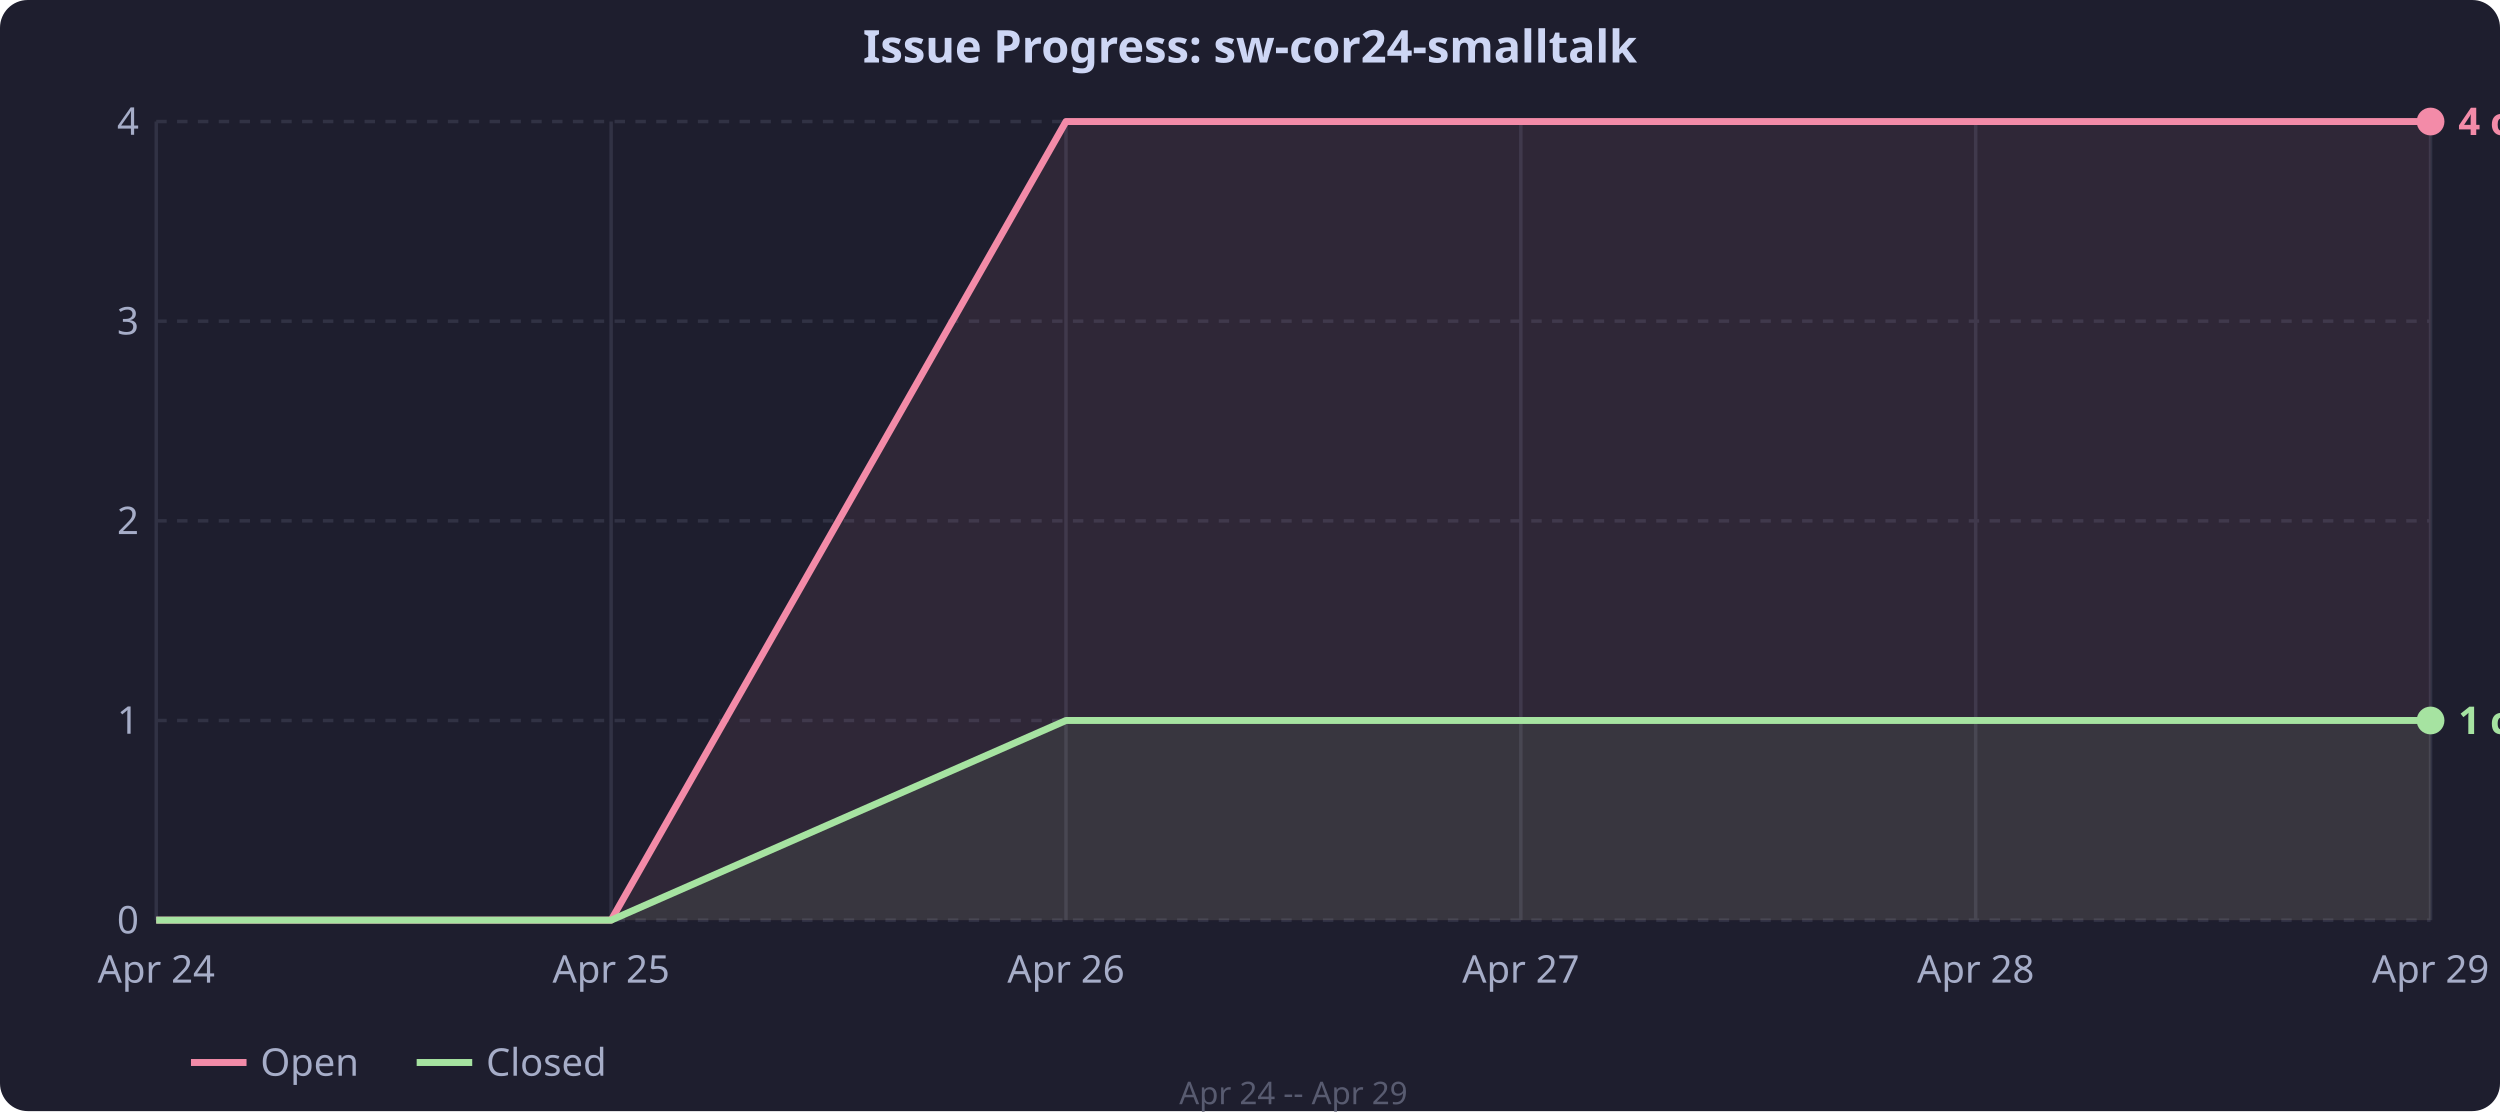
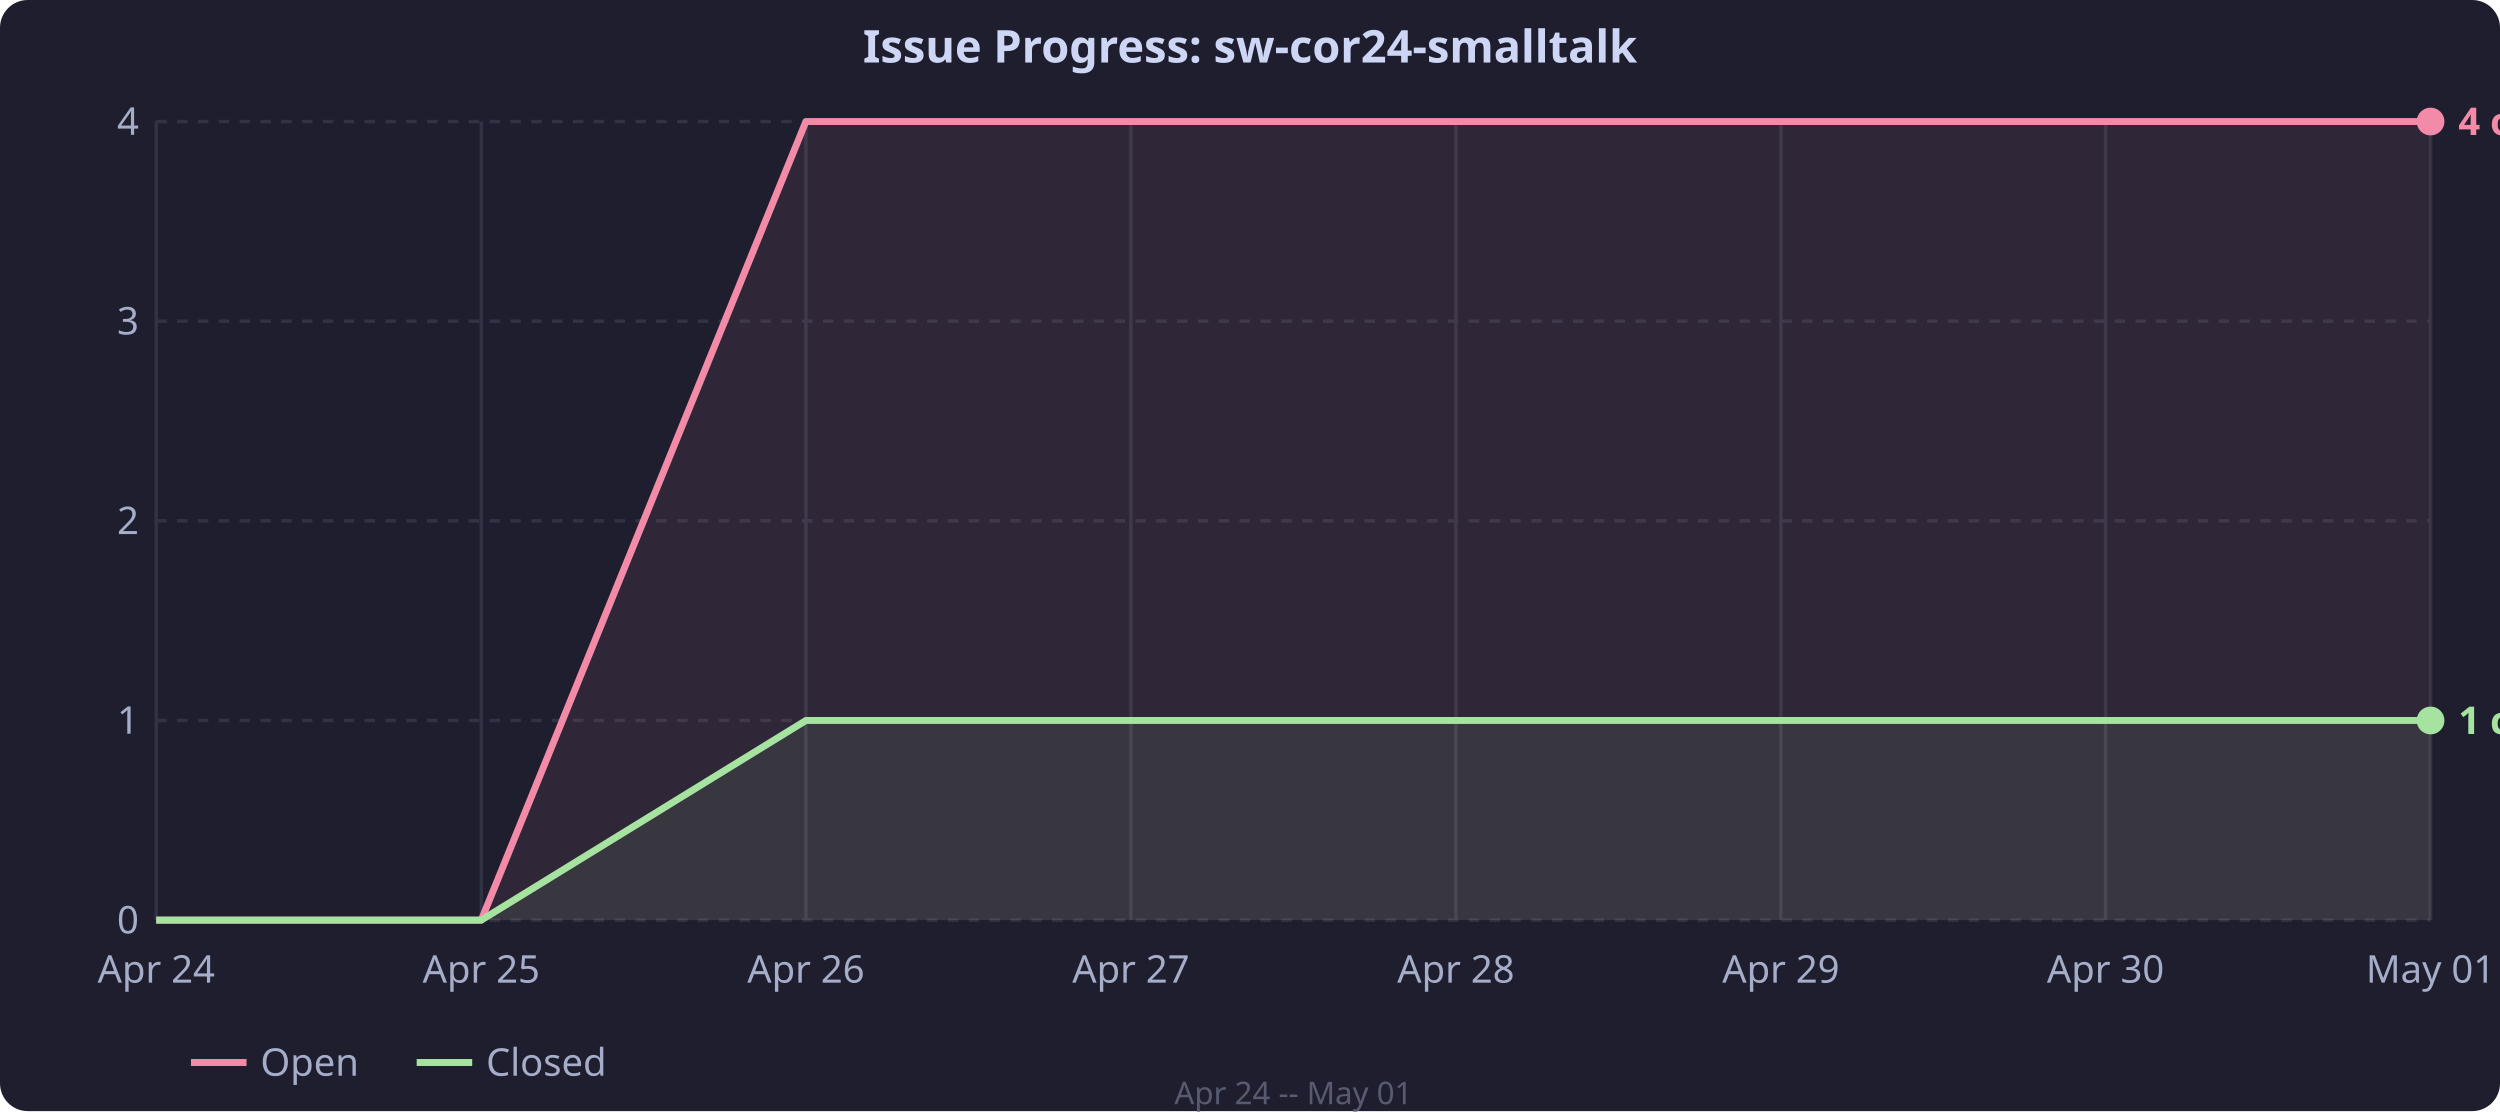
<svg xmlns="http://www.w3.org/2000/svg" viewBox="0 0 720 320" style="font-family: system-ui, sans-serif; font-size: 11px; color: #cdd6f4;">
  <rect width="720" height="320" fill="#1e1e2e" rx="8" />
  <line x1="45" y1="265.0" x2="700" y2="265.0" stroke="#313244" stroke-dasharray="3,3" />
  <text x="40" y="265.0" fill="#a6adc8" text-anchor="end" dominant-baseline="middle">0</text>
  <line x1="45" y1="207.5" x2="700" y2="207.5" stroke="#313244" stroke-dasharray="3,3" />
  <text x="40" y="207.5" fill="#a6adc8" text-anchor="end" dominant-baseline="middle">1</text>
  <line x1="45" y1="150.0" x2="700" y2="150.0" stroke="#313244" stroke-dasharray="3,3" />
  <text x="40" y="150.0" fill="#a6adc8" text-anchor="end" dominant-baseline="middle">2</text>
  <line x1="45" y1="92.5" x2="700" y2="92.5" stroke="#313244" stroke-dasharray="3,3" />
  <text x="40" y="92.5" fill="#a6adc8" text-anchor="end" dominant-baseline="middle">3</text>
  <line x1="45" y1="35.0" x2="700" y2="35.0" stroke="#313244" stroke-dasharray="3,3" />
  <text x="40" y="35.0" fill="#a6adc8" text-anchor="end" dominant-baseline="middle">4</text>
  <text x="45.0" y="283" fill="#a6adc8" text-anchor="middle">Apr 24</text>
  <line x1="45.0" y1="35" x2="45.0" y2="265" stroke="#313244" />
-   <text x="176.0" y="283" fill="#a6adc8" text-anchor="middle">Apr 25</text>
-   <line x1="176.0" y1="35" x2="176.0" y2="265" stroke="#313244" />
-   <text x="307.0" y="283" fill="#a6adc8" text-anchor="middle">Apr 26</text>
-   <line x1="307.0" y1="35" x2="307.0" y2="265" stroke="#313244" />
-   <text x="438.0" y="283" fill="#a6adc8" text-anchor="middle">Apr 27</text>
-   <line x1="438.0" y1="35" x2="438.0" y2="265" stroke="#313244" />
-   <text x="569.0" y="283" fill="#a6adc8" text-anchor="middle">Apr 28</text>
-   <line x1="569.0" y1="35" x2="569.0" y2="265" stroke="#313244" />
-   <text x="700.0" y="283" fill="#a6adc8" text-anchor="middle">Apr 29</text>
+   <text x="138.6" y="283" fill="#a6adc8" text-anchor="middle">Apr 25</text>
+   <line x1="138.6" y1="35" x2="138.6" y2="265" stroke="#313244" />
+   <text x="232.1" y="283" fill="#a6adc8" text-anchor="middle">Apr 26</text>
+   <line x1="232.1" y1="35" x2="232.1" y2="265" stroke="#313244" />
+   <text x="325.7" y="283" fill="#a6adc8" text-anchor="middle">Apr 27</text>
+   <line x1="325.7" y1="35" x2="325.7" y2="265" stroke="#313244" />
+   <text x="419.3" y="283" fill="#a6adc8" text-anchor="middle">Apr 28</text>
+   <line x1="419.3" y1="35" x2="419.3" y2="265" stroke="#313244" />
+   <text x="512.9" y="283" fill="#a6adc8" text-anchor="middle">Apr 29</text>
+   <line x1="512.9" y1="35" x2="512.9" y2="265" stroke="#313244" />
+   <text x="606.4" y="283" fill="#a6adc8" text-anchor="middle">Apr 30</text>
+   <line x1="606.4" y1="35" x2="606.4" y2="265" stroke="#313244" />
+   <text x="700.0" y="283" fill="#a6adc8" text-anchor="middle">May 01</text>
  <line x1="700.0" y1="35" x2="700.0" y2="265" stroke="#313244" />
-   <polygon fill="rgba(243,139,168,0.08)" points="45.0,265.0 176.0,265.0 307.0,35.0 438.0,35.0 569.0,35.0 700.0,35.0 700.0,265.0 45.0,265.0" />
-   <polyline fill="none" stroke="#f38ba8" stroke-width="2" stroke-linejoin="round" points="45.0,265.0 176.0,265.0 307.0,35.0 438.0,35.0 569.0,35.0 700.0,35.0" />
-   <polygon fill="rgba(166,227,161,0.08)" points="45.0,265.0 176.0,265.0 307.0,207.5 438.0,207.5 569.0,207.5 700.0,207.5 700.0,265.0 45.0,265.0" />
-   <polyline fill="none" stroke="#a6e3a1" stroke-width="2" stroke-linejoin="round" points="45.0,265.0 176.0,265.0 307.0,207.5 438.0,207.5 569.0,207.5 700.0,207.5" />
+   <polygon fill="rgba(243,139,168,0.08)" points="45.0,265.0 138.6,265.0 232.1,35.0 325.7,35.0 419.3,35.0 512.9,35.0 606.4,35.0 700.0,35.0 700.0,265.0 45.0,265.0" />
+   <polyline fill="none" stroke="#f38ba8" stroke-width="2" stroke-linejoin="round" points="45.0,265.0 138.6,265.0 232.1,35.0 325.7,35.0 419.3,35.0 512.9,35.0 606.4,35.0 700.0,35.0" />
+   <polygon fill="rgba(166,227,161,0.08)" points="45.0,265.0 138.6,265.0 232.1,207.5 325.7,207.5 419.3,207.5 512.9,207.5 606.4,207.5 700.0,207.5 700.0,265.0 45.0,265.0" />
+   <polyline fill="none" stroke="#a6e3a1" stroke-width="2" stroke-linejoin="round" points="45.0,265.0 138.6,265.0 232.1,207.5 325.7,207.5 419.3,207.5 512.9,207.5 606.4,207.5 700.0,207.5" />
  <circle cx="700.0" cy="35.0" r="4" fill="#f38ba8" />
  <circle cx="700.0" cy="207.5" r="4" fill="#a6e3a1" />
  <text x="708.0" y="35.0" fill="#f38ba8" text-anchor="start" dominant-baseline="middle" font-size="11px" font-weight="600">4 open</text>
  <text x="708.0" y="207.5" fill="#a6e3a1" text-anchor="start" dominant-baseline="middle" font-size="11px" font-weight="600">1 closed</text>
  <text x="360" y="18" fill="#cdd6f4" text-anchor="middle" font-size="13px" font-weight="600">Issue Progress: sw-cor24-smalltalk</text>
  <line x1="55" y1="306" x2="71" y2="306" stroke="#f38ba8" stroke-width="2" />
  <text x="75" y="306" fill="#a6adc8" dominant-baseline="middle">Open</text>
  <line x1="120" y1="306" x2="136" y2="306" stroke="#a6e3a1" stroke-width="2" />
  <text x="140" y="306" fill="#a6adc8" dominant-baseline="middle">Closed</text>
-   <text x="372.5" y="318" fill="#585b70" text-anchor="middle" font-size="9px">Apr 24 -- Apr 29</text>
+   <text x="372.5" y="318" fill="#585b70" text-anchor="middle" font-size="9px">Apr 24 -- May 01</text>
</svg>
